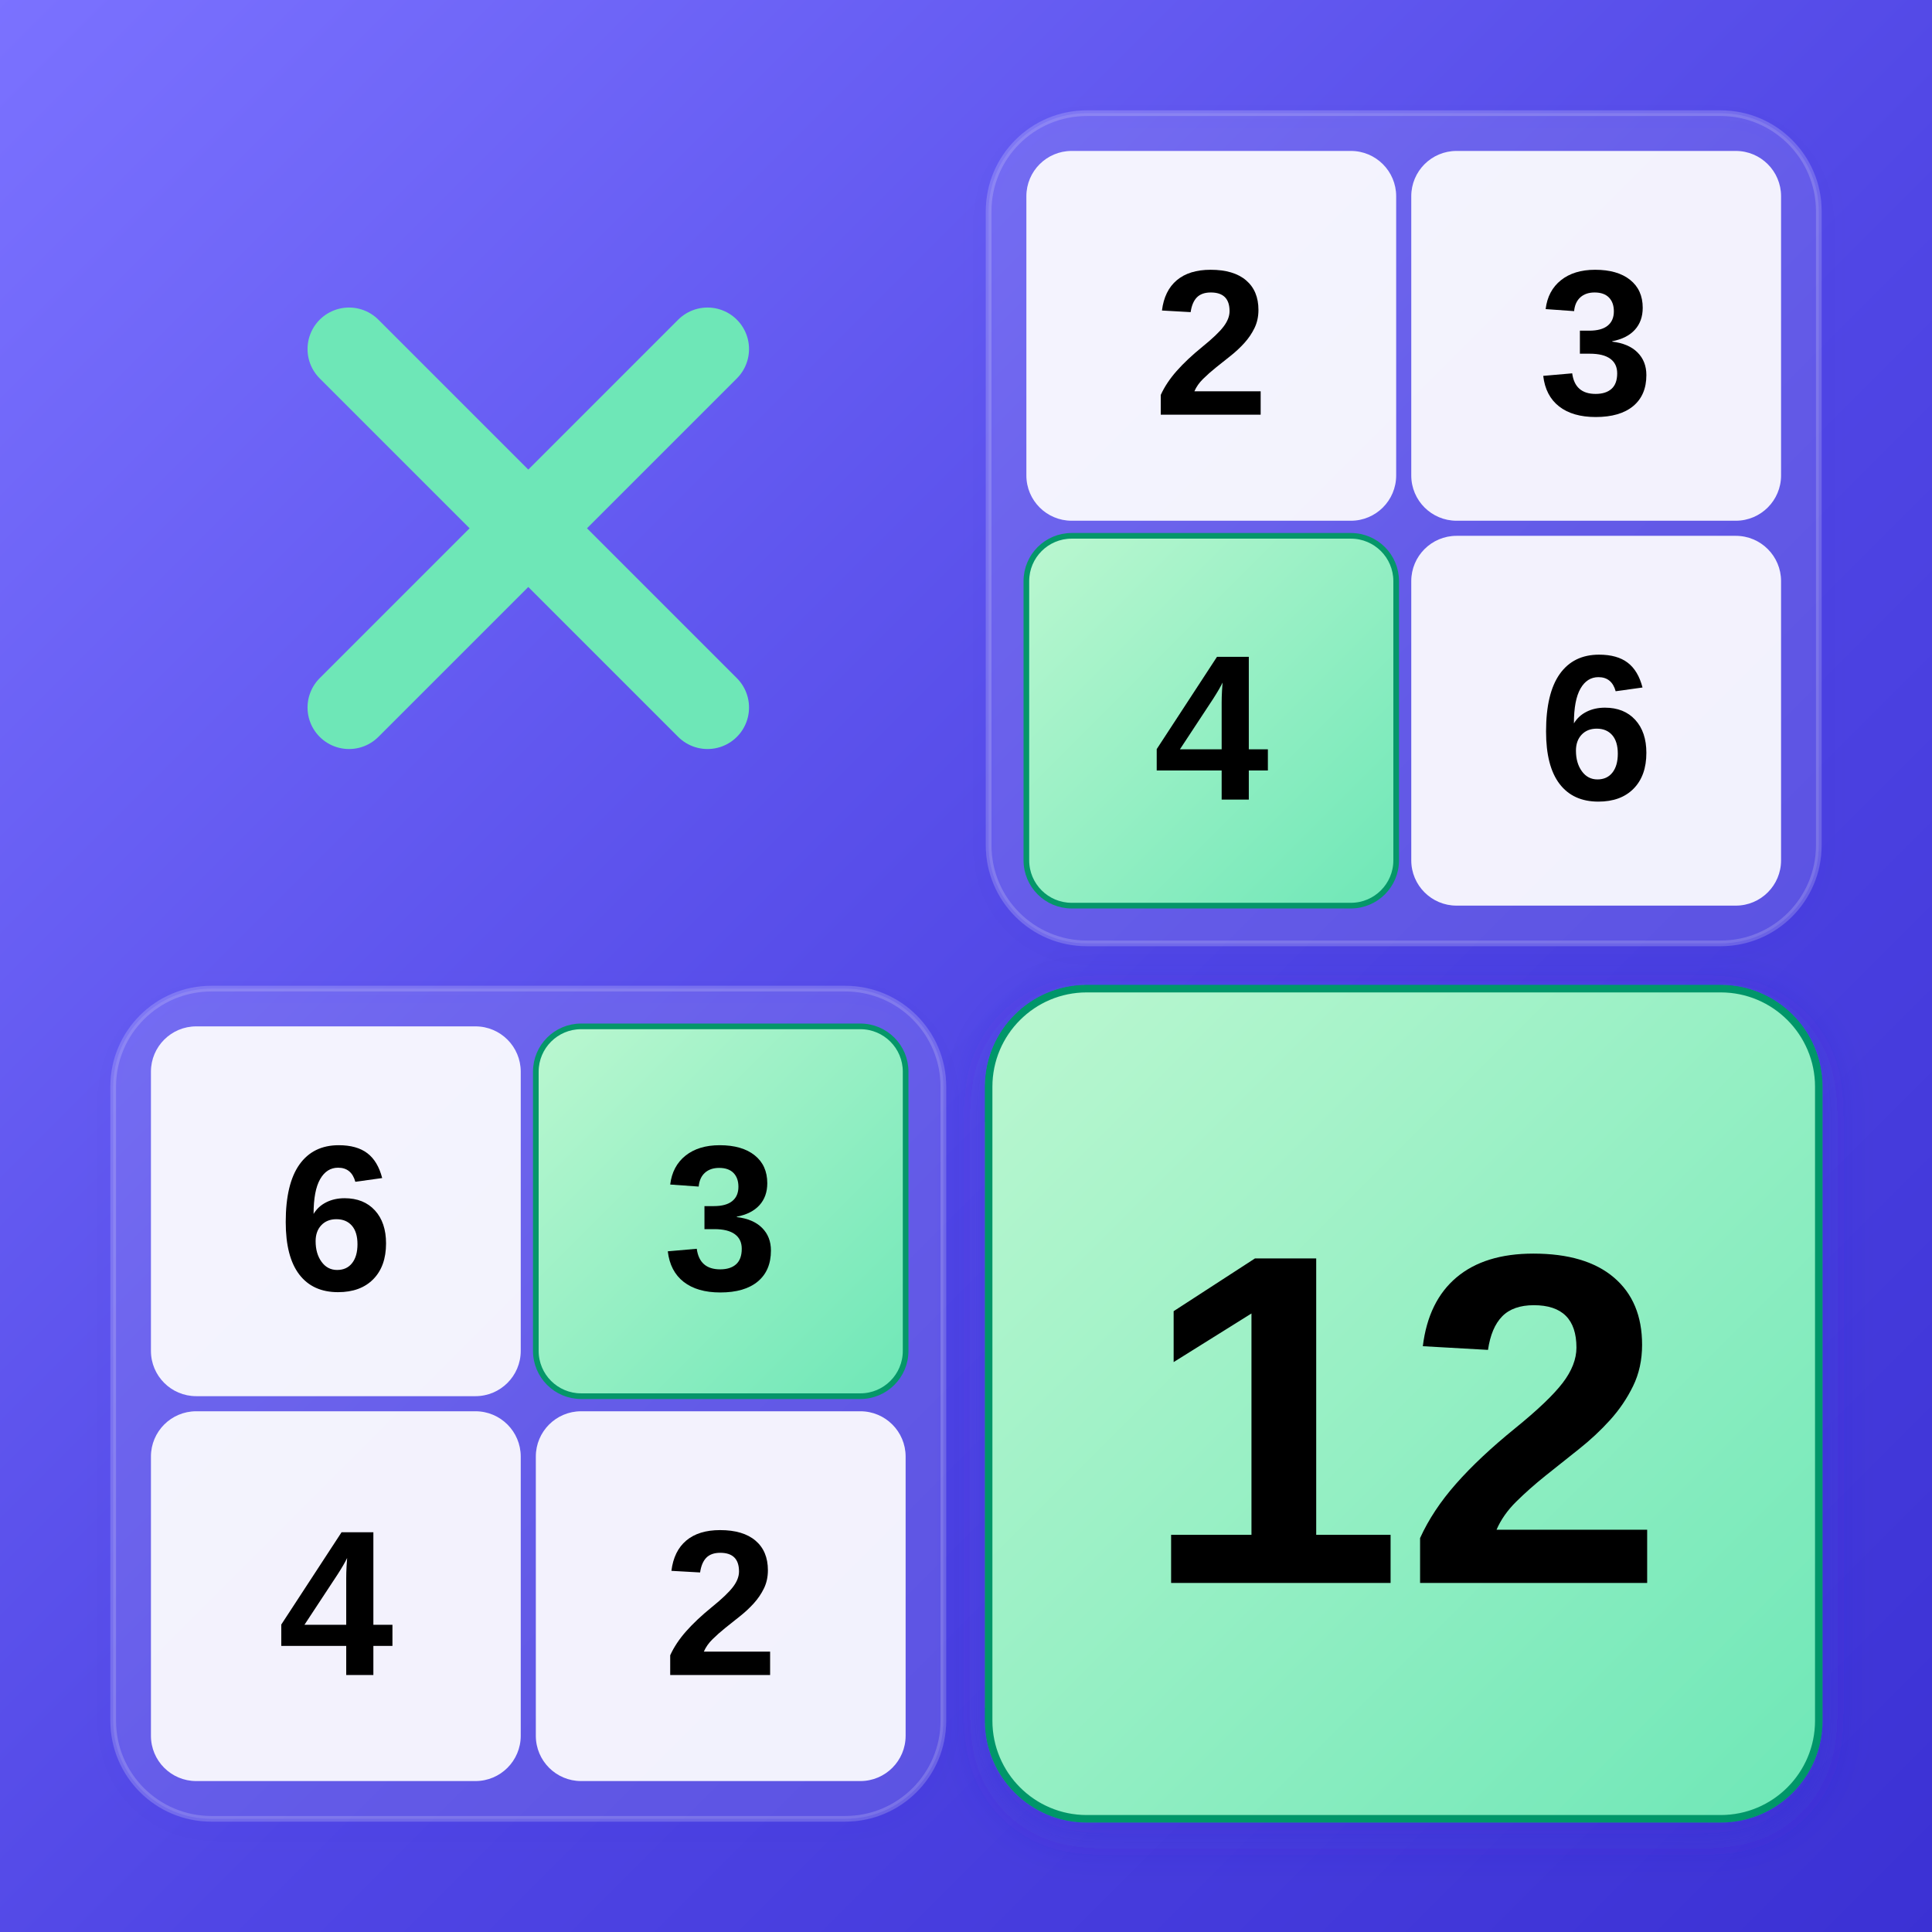
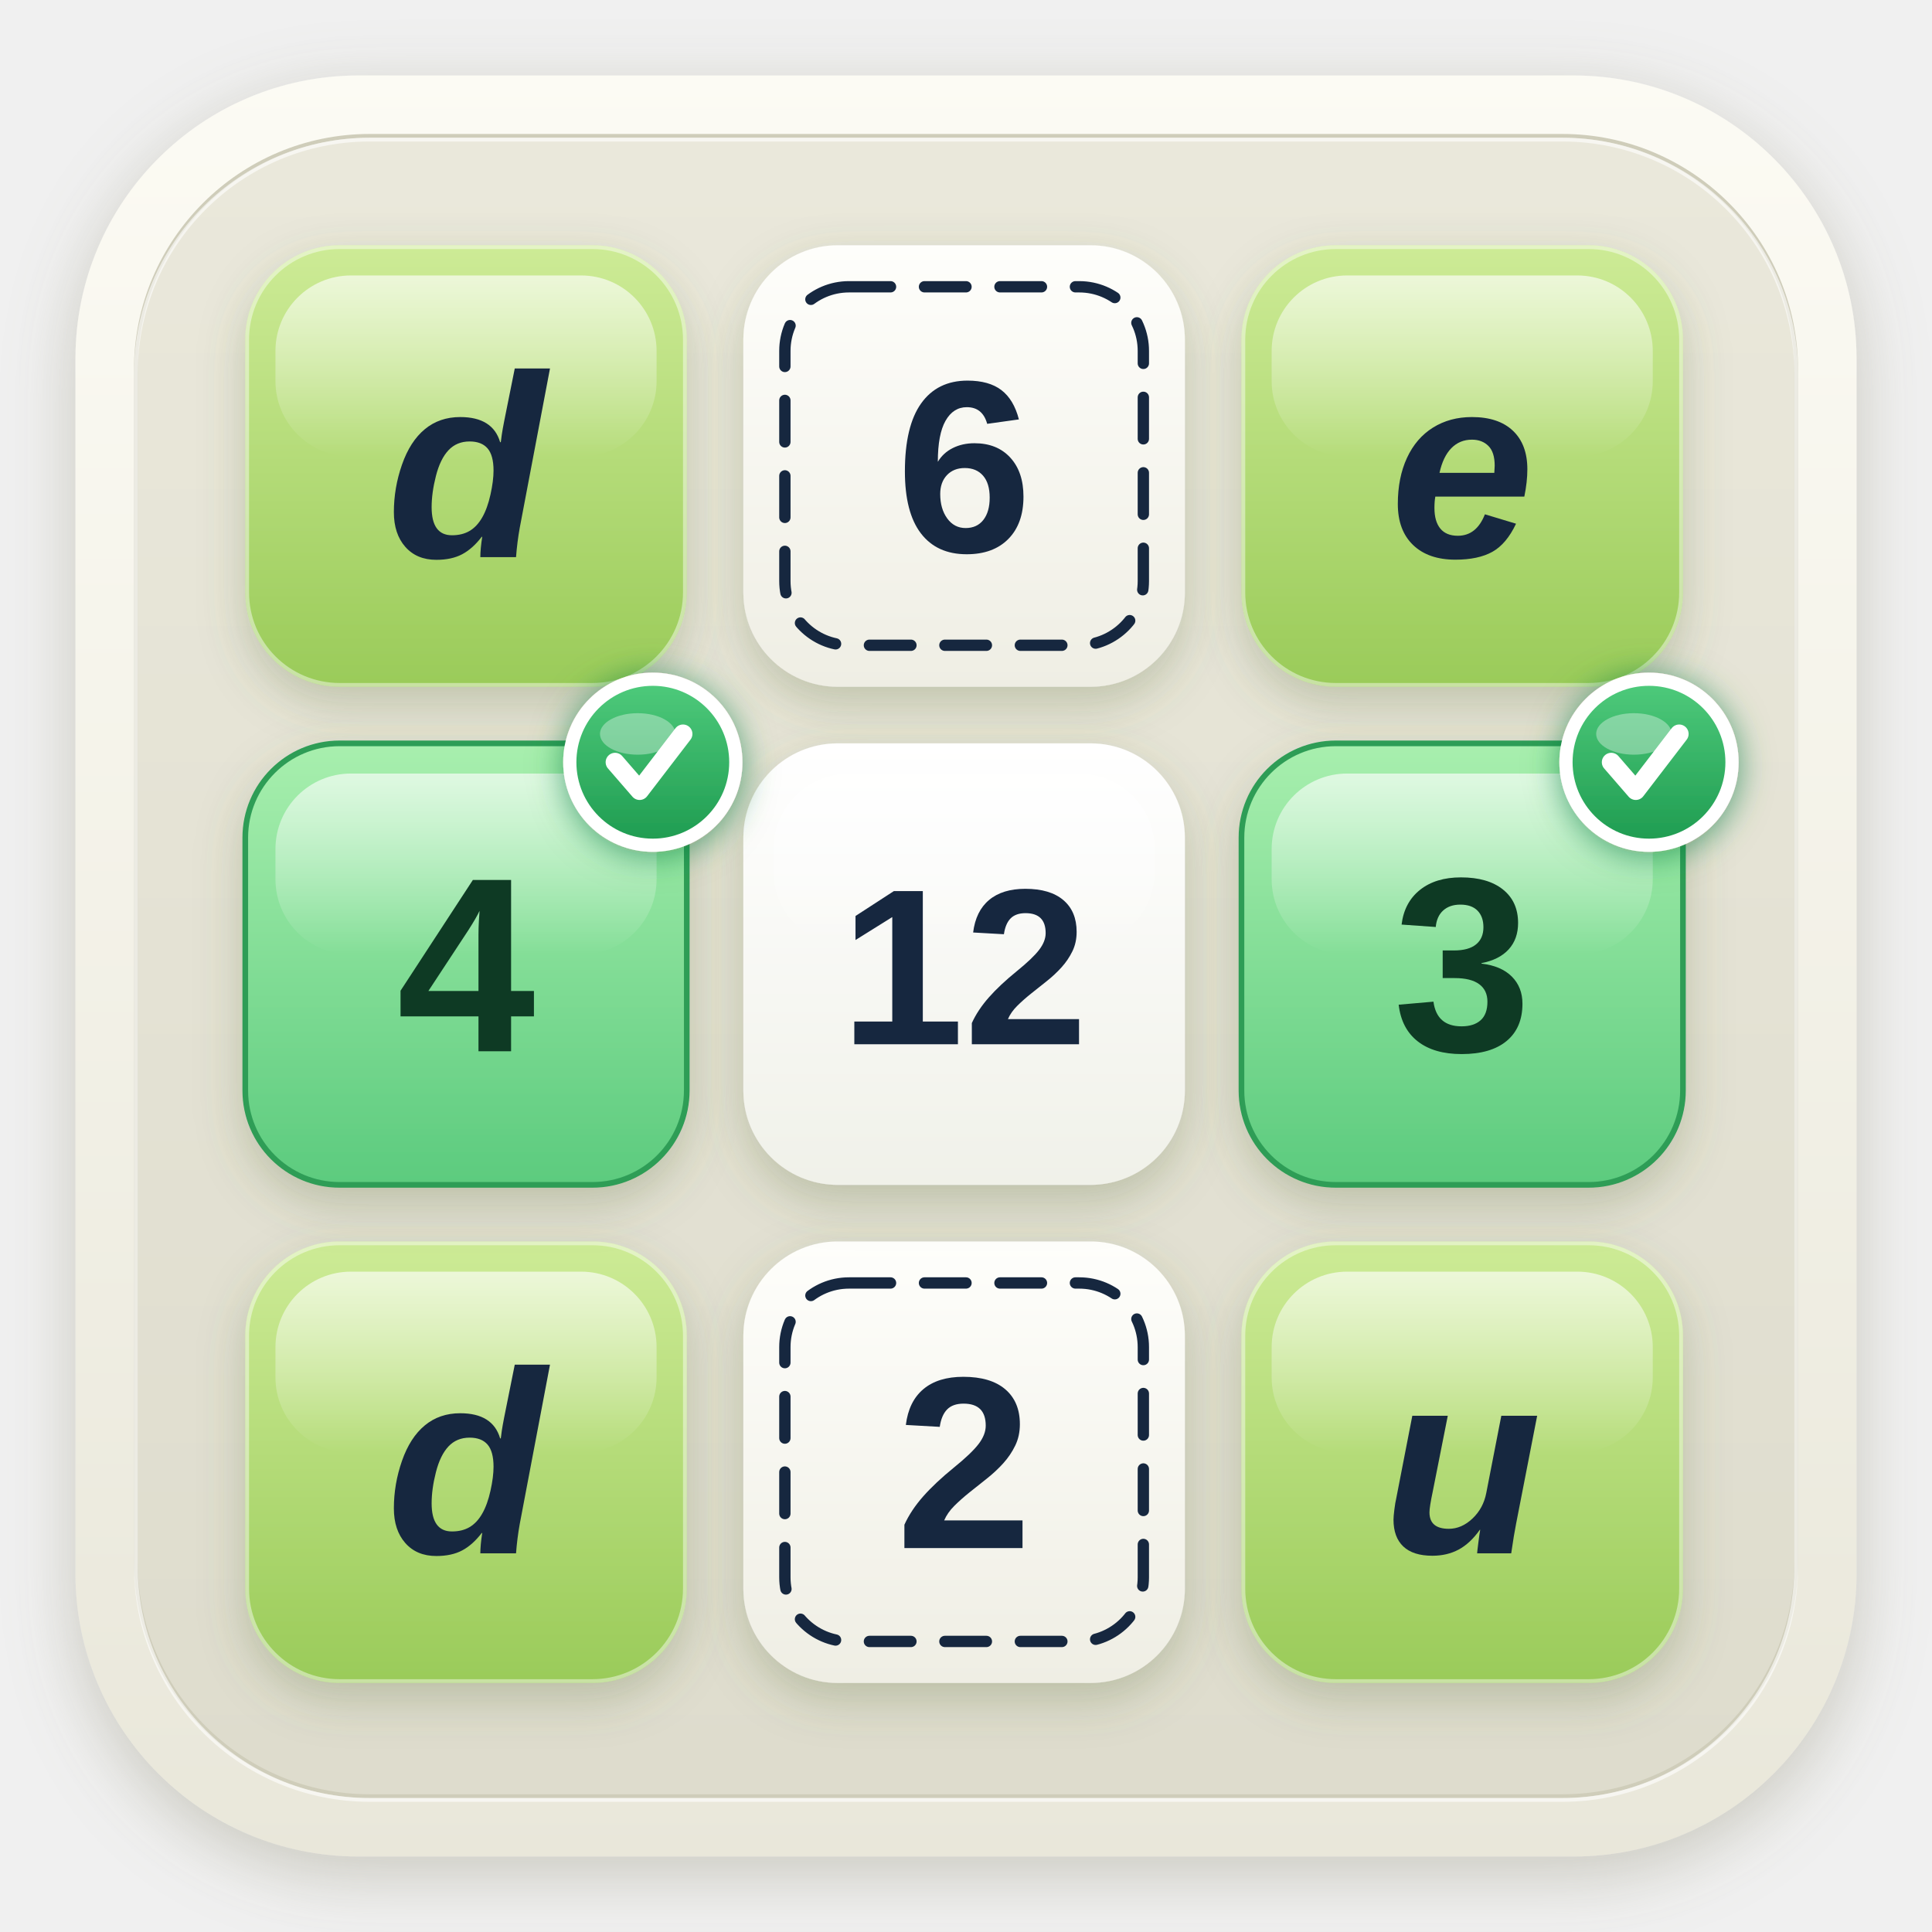
<svg xmlns="http://www.w3.org/2000/svg" width="1024" height="1024" viewBox="0 0 1024 1024">
  <defs>
-     <linearGradient id="appBg" x1="0%" y1="0%" x2="100%" y2="100%">
-       <stop offset="0%" stop-color="#7B72FF" />
-       <stop offset="55%" stop-color="#5046E5" />
-       <stop offset="100%" stop-color="#3B31D4" />
+     <linearGradient id="trayOuter" x1="0" y1="0" x2="0" y2="1">
+       <stop offset="0%" stop-color="#FCFBF4" />
+       <stop offset="100%" stop-color="#E9E7DA" />
    </linearGradient>
-     <linearGradient id="solvedGrad" x1="0%" y1="0%" x2="100%" y2="100%">
-       <stop offset="0%" stop-color="#bbf7d0" />
-       <stop offset="100%" stop-color="#6ee7b7" />
+     <linearGradient id="trayInner" x1="0" y1="0" x2="0" y2="1">
+       <stop offset="0%" stop-color="#EAE8DB" />
+       <stop offset="100%" stop-color="#DEDCCD" />
    </linearGradient>
-     <filter id="cellShadow" x="-8%" y="-8%" width="116%" height="116%">
-       <feDropShadow dx="0" dy="4" stdDeviation="8" flood-color="#3B31D4" flood-opacity="0.20" />
+     <linearGradient id="greenLetter" x1="0" y1="0" x2="0" y2="1">
+       <stop offset="0%" stop-color="#CDEB96" />
+       <stop offset="100%" stop-color="#9ACB59" />
+     </linearGradient>
+     <linearGradient id="greenSolved" x1="0" y1="0" x2="0" y2="1">
+       <stop offset="0%" stop-color="#A8EFAE" />
+       <stop offset="100%" stop-color="#5CCB7E" />
+     </linearGradient>
+     <linearGradient id="whiteTile" x1="0" y1="0" x2="0" y2="1">
+       <stop offset="0%" stop-color="#FEFEFB" />
+       <stop offset="100%" stop-color="#EFEEE4" />
+     </linearGradient>
+     <linearGradient id="clueTile" x1="0" y1="0" x2="0" y2="1">
+       <stop offset="0%" stop-color="#FFFFFF" />
+       <stop offset="100%" stop-color="#F0F1E9" />
+     </linearGradient>
+     <linearGradient id="gloss" x1="0" y1="0" x2="0" y2="1">
+       <stop offset="0%" stop-color="#FFFFFF" stop-opacity="0.65" />
+       <stop offset="100%" stop-color="#FFFFFF" stop-opacity="0" />
+     </linearGradient>
+     <linearGradient id="checkGrad" x1="0" y1="0" x2="0" y2="1">
+       <stop offset="0%" stop-color="#4FCB7C" />
+       <stop offset="100%" stop-color="#1E9B50" />
+     </linearGradient>
+     <filter id="tileShadow" x="-30%" y="-30%" width="160%" height="160%">
+       <feDropShadow dx="0" dy="9" stdDeviation="12" flood-color="#5b6b3a" flood-opacity="0.28" />
    </filter>
-     <filter id="heroShadow" x="-8%" y="-8%" width="116%" height="116%">
-       <feDropShadow dx="0" dy="6" stdDeviation="12" flood-color="#3B31D4" flood-opacity="0.28" />
+     <filter id="trayShadow" x="-20%" y="-20%" width="140%" height="140%">
+       <feDropShadow dx="0" dy="10" stdDeviation="18" flood-color="#9c9a86" flood-opacity="0.45" />
    </filter>
-     <filter id="checkGlow" x="-40%" y="-40%" width="180%" height="180%">
-       <feDropShadow dx="0" dy="0" stdDeviation="10" flood-color="#059669" flood-opacity="0.80" />
+     <filter id="checkGlow" x="-80%" y="-80%" width="260%" height="260%">
+       <feDropShadow dx="0" dy="2" stdDeviation="9" flood-color="#127a3c" flood-opacity="0.65" />
    </filter>
  </defs>
-   <rect width="1024" height="1024" fill="url(#appBg)" />
-   <g stroke="#6ee7b7" stroke-width="44" stroke-linecap="round">
-     <line x1="185" y1="185" x2="375" y2="375" />
-     <line x1="375" y1="185" x2="185" y2="375" />
+   <g filter="url(#trayShadow)">
+     <rect x="40" y="40" width="944" height="944" rx="150" fill="url(#trayOuter)" />
  </g>
-   <g filter="url(#cellShadow)">
-     <rect x="524" y="60" width="440" height="440" rx="52" fill="rgba(255,255,255,0.10)" stroke="rgba(255,255,255,0.18)" stroke-width="3" />
+   <rect x="72" y="72" width="880" height="880" rx="124" fill="url(#trayInner)" stroke="#cfcdba" stroke-width="2" />
+   <rect x="72" y="72" width="880" height="880" rx="124" fill="none" stroke="#ffffff" stroke-opacity="0.6" stroke-width="2" transform="translate(0,2)" />
+   <g filter="url(#tileShadow)">
+     <rect x="130" y="130" width="234" height="234" rx="50" fill="url(#greenLetter)" />
  </g>
-   <rect x="544" y="80" width="196" height="196" rx="24" fill="rgba(255,255,255,0.92)" />
-   <text x="642" y="178" dy="0.38em" font-family="'Arial Black',Arial,sans-serif" font-weight="900" font-size="110" fill="#000000" text-anchor="middle">2</text>
-   <rect x="748" y="80" width="196" height="196" rx="24" fill="rgba(255,255,255,0.92)" />
-   <text x="846" y="178" dy="0.38em" font-family="'Arial Black',Arial,sans-serif" font-weight="900" font-size="110" fill="#000000" text-anchor="middle">3</text>
-   <rect x="544" y="284" width="196" height="196" rx="24" fill="url(#solvedGrad)" stroke="#059669" stroke-width="3" />
-   <text x="642" y="382" dy="0.38em" font-family="'Arial Black',Arial,sans-serif" font-weight="900" font-size="110" fill="#000000" text-anchor="middle">4</text>
-   <rect x="748" y="284" width="196" height="196" rx="24" fill="rgba(255,255,255,0.92)" />
-   <text x="846" y="382" dy="0.38em" font-family="'Arial Black',Arial,sans-serif" font-weight="900" font-size="110" fill="#000000" text-anchor="middle">6</text>
-   <g filter="url(#cellShadow)">
-     <rect x="60" y="524" width="440" height="440" rx="52" fill="rgba(255,255,255,0.10)" stroke="rgba(255,255,255,0.18)" stroke-width="3" />
+   <rect x="146" y="146" width="202" height="96" rx="40" fill="url(#gloss)" />
+   <rect x="131" y="131" width="232" height="232" rx="49" fill="none" stroke="#ffffff" stroke-opacity="0.45" stroke-width="2" />
+   <text x="247" y="247" dy="0.35em" font-family="'Arial Black',Arial,sans-serif" font-weight="900" font-style="italic" font-size="138" fill="#16273F" text-anchor="middle">d</text>
+   <g filter="url(#tileShadow)">
+     <rect x="658" y="130" width="234" height="234" rx="50" fill="url(#greenLetter)" />
  </g>
-   <rect x="80" y="544" width="196" height="196" rx="24" fill="rgba(255,255,255,0.92)" />
-   <text x="178" y="642" dy="0.38em" font-family="'Arial Black',Arial,sans-serif" font-weight="900" font-size="110" fill="#000000" text-anchor="middle">6</text>
-   <rect x="284" y="544" width="196" height="196" rx="24" fill="url(#solvedGrad)" stroke="#059669" stroke-width="3" />
-   <text x="382" y="642" dy="0.38em" font-family="'Arial Black',Arial,sans-serif" font-weight="900" font-size="110" fill="#000000" text-anchor="middle">3</text>
-   <rect x="80" y="748" width="196" height="196" rx="24" fill="rgba(255,255,255,0.92)" />
-   <text x="178" y="846" dy="0.38em" font-family="'Arial Black',Arial,sans-serif" font-weight="900" font-size="110" fill="#000000" text-anchor="middle">4</text>
-   <rect x="284" y="748" width="196" height="196" rx="24" fill="rgba(255,255,255,0.92)" />
-   <text x="382" y="846" dy="0.38em" font-family="'Arial Black',Arial,sans-serif" font-weight="900" font-size="110" fill="#000000" text-anchor="middle">2</text>
-   <g filter="url(#heroShadow)">
-     <rect x="524" y="524" width="440" height="440" rx="52" fill="url(#solvedGrad)" stroke="#059669" stroke-width="4" />
+   <rect x="674" y="146" width="202" height="96" rx="40" fill="url(#gloss)" />
+   <rect x="659" y="131" width="232" height="232" rx="49" fill="none" stroke="#ffffff" stroke-opacity="0.45" stroke-width="2" />
+   <text x="775" y="247" dy="0.35em" font-family="'Arial Black',Arial,sans-serif" font-weight="900" font-style="italic" font-size="138" fill="#16273F" text-anchor="middle">e</text>
+   <g filter="url(#tileShadow)">
+     <rect x="130" y="658" width="234" height="234" rx="50" fill="url(#greenLetter)" />
  </g>
-   <text x="744" y="744" dy="0.38em" font-family="'Arial Black',Arial,sans-serif" font-weight="900" font-size="250" fill="#000000" text-anchor="middle">12</text>
+   <rect x="146" y="674" width="202" height="96" rx="40" fill="url(#gloss)" />
+   <rect x="131" y="659" width="232" height="232" rx="49" fill="none" stroke="#ffffff" stroke-opacity="0.45" stroke-width="2" />
+   <text x="247" y="775" dy="0.35em" font-family="'Arial Black',Arial,sans-serif" font-weight="900" font-style="italic" font-size="138" fill="#16273F" text-anchor="middle">d</text>
+   <g filter="url(#tileShadow)">
+     <rect x="658" y="658" width="234" height="234" rx="50" fill="url(#greenLetter)" />
+   </g>
+   <rect x="674" y="674" width="202" height="96" rx="40" fill="url(#gloss)" />
+   <rect x="659" y="659" width="232" height="232" rx="49" fill="none" stroke="#ffffff" stroke-opacity="0.45" stroke-width="2" />
+   <text x="775" y="775" dy="0.35em" font-family="'Arial Black',Arial,sans-serif" font-weight="900" font-style="italic" font-size="138" fill="#16273F" text-anchor="middle">u</text>
+   <g filter="url(#tileShadow)">
+     <rect x="394" y="130" width="234" height="234" rx="50" fill="url(#whiteTile)" />
+   </g>
+   <rect x="416" y="152" width="190" height="190" rx="34" fill="none" stroke="#16273F" stroke-width="6" stroke-dasharray="22 18" stroke-linecap="round" />
+   <text x="511" y="247" dy="0.35em" font-family="'Arial Black',Arial,sans-serif" font-weight="900" font-size="130" fill="#16273F" text-anchor="middle">6</text>
+   <g filter="url(#tileShadow)">
+     <rect x="394" y="658" width="234" height="234" rx="50" fill="url(#whiteTile)" />
+   </g>
+   <rect x="416" y="680" width="190" height="190" rx="34" fill="none" stroke="#16273F" stroke-width="6" stroke-dasharray="22 18" stroke-linecap="round" />
+   <text x="511" y="775" dy="0.35em" font-family="'Arial Black',Arial,sans-serif" font-weight="900" font-size="130" fill="#16273F" text-anchor="middle">2</text>
+   <g filter="url(#tileShadow)">
+     <rect x="130" y="394" width="234" height="234" rx="50" fill="url(#greenSolved)" stroke="#2f9d57" stroke-width="3" />
+   </g>
+   <rect x="146" y="410" width="202" height="96" rx="40" fill="url(#gloss)" />
+   <text x="247" y="511" dy="0.35em" font-family="'Arial Black',Arial,sans-serif" font-weight="900" font-size="132" fill="#0e3a24" text-anchor="middle">4</text>
+   <g filter="url(#tileShadow)">
+     <rect x="658" y="394" width="234" height="234" rx="50" fill="url(#greenSolved)" stroke="#2f9d57" stroke-width="3" />
+   </g>
+   <rect x="674" y="410" width="202" height="96" rx="40" fill="url(#gloss)" />
+   <text x="775" y="511" dy="0.35em" font-family="'Arial Black',Arial,sans-serif" font-weight="900" font-size="132" fill="#0e3a24" text-anchor="middle">3</text>
+   <g filter="url(#tileShadow)">
+     <rect x="394" y="394" width="234" height="234" rx="50" fill="url(#clueTile)" />
+   </g>
+   <rect x="410" y="410" width="202" height="92" rx="40" fill="url(#gloss)" />
+   <text x="511" y="511" dy="0.36em" font-family="'Arial Black',Arial,sans-serif" font-weight="900" font-size="118" fill="#16273F" text-anchor="middle">12</text>
+   <g filter="url(#checkGlow)">
+     <circle cx="346" cy="404" r="44" fill="url(#checkGrad)" stroke="#ffffff" stroke-width="7" />
+   </g>
+   <path d="M 326 404 l 13 15 l 23 -30" fill="none" stroke="#ffffff" stroke-width="10" stroke-linecap="round" stroke-linejoin="round" />
+   <ellipse cx="338" cy="389" rx="20" ry="11" fill="#ffffff" fill-opacity="0.35" />
+   <g filter="url(#checkGlow)">
+     <circle cx="874" cy="404" r="44" fill="url(#checkGrad)" stroke="#ffffff" stroke-width="7" />
+   </g>
+   <path d="M 854 404 l 13 15 l 23 -30" fill="none" stroke="#ffffff" stroke-width="10" stroke-linecap="round" stroke-linejoin="round" />
+   <ellipse cx="866" cy="389" rx="20" ry="11" fill="#ffffff" fill-opacity="0.35" />
</svg>
